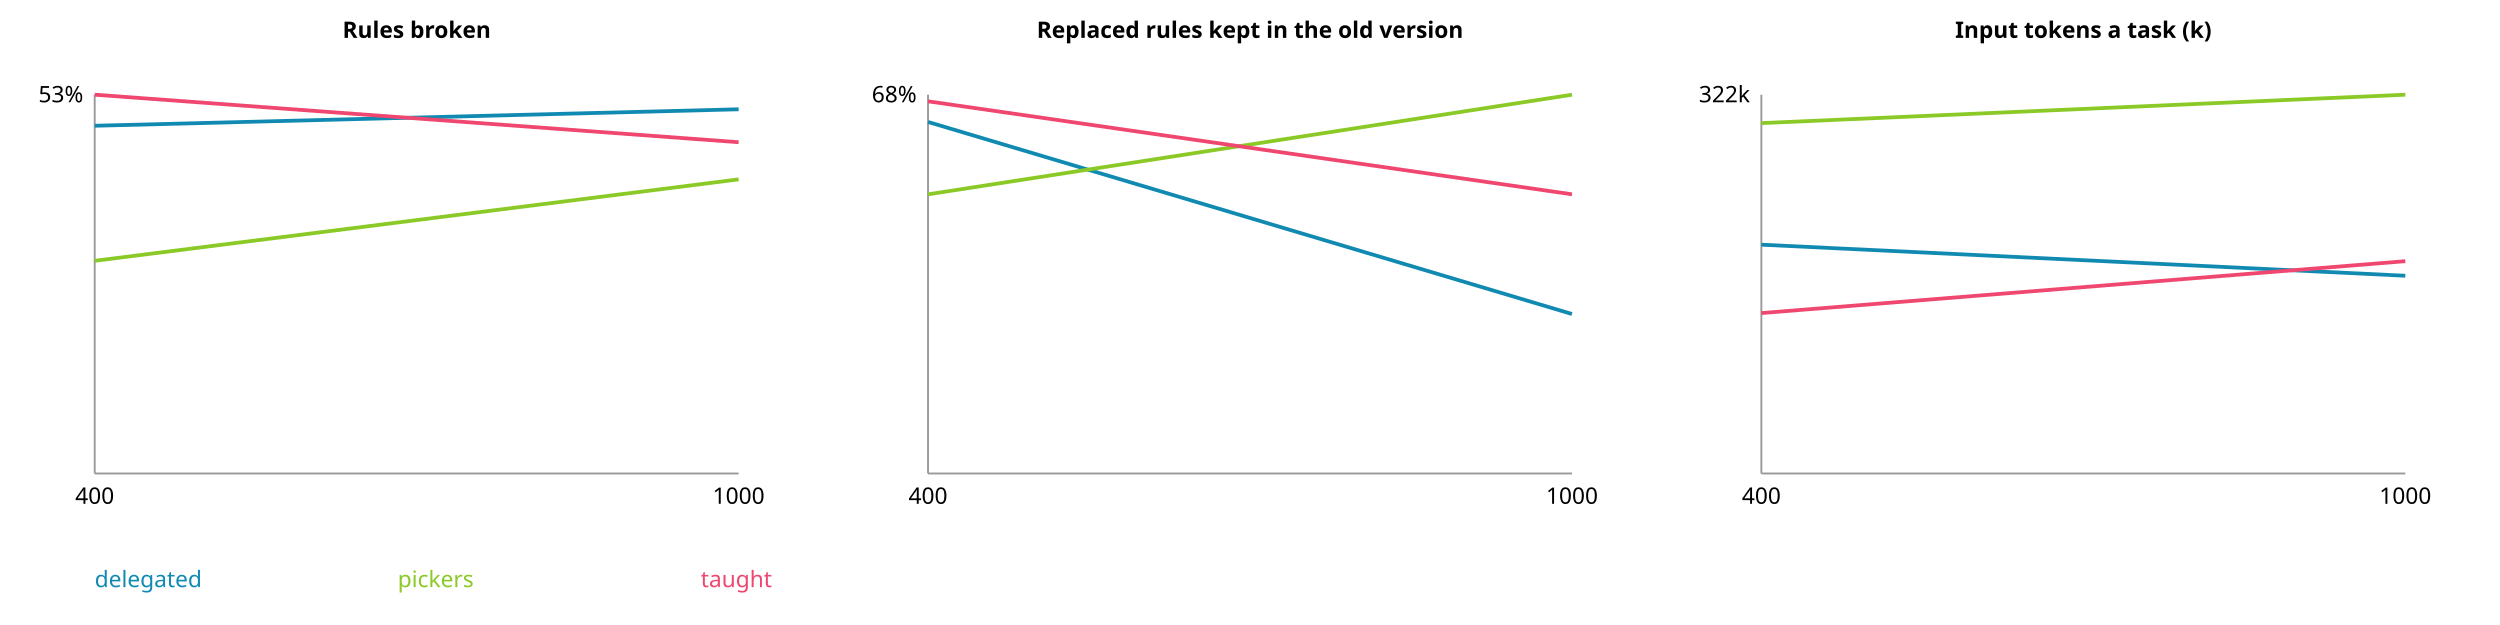
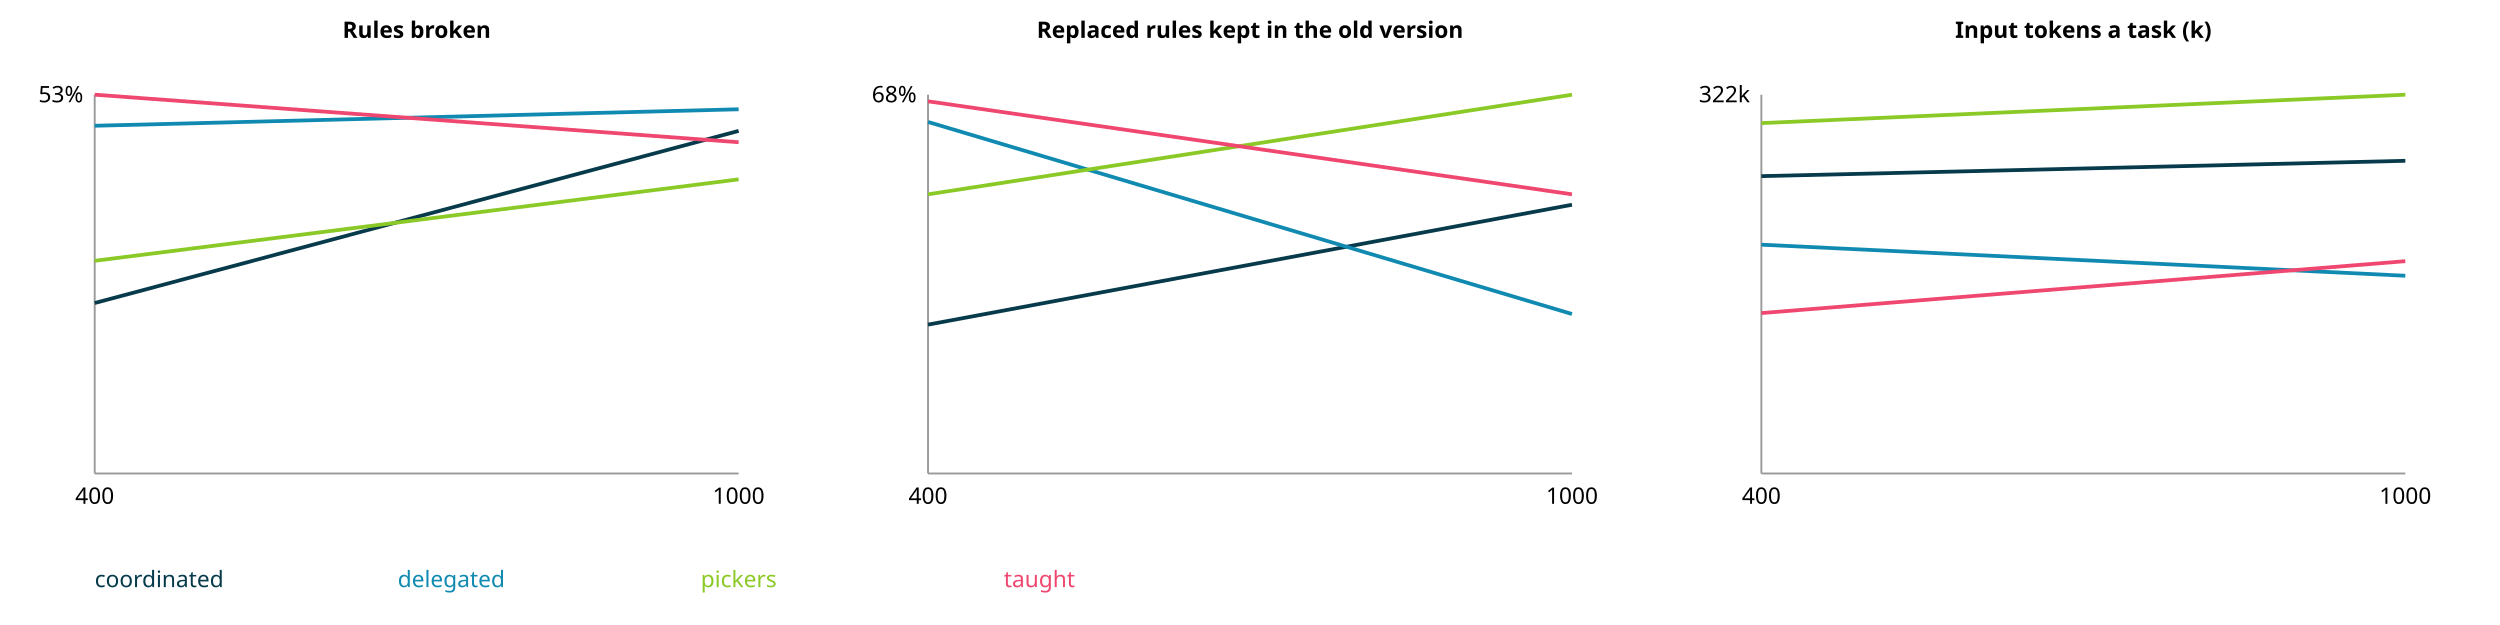
<svg xmlns="http://www.w3.org/2000/svg" width="1320" height="330" font-family="sans-serif" font-size="12">
  <rect width="100%" height="100%" fill="white" />
  <text x="220.0" y="20" text-anchor="middle" font-weight="bold">Rules broken</text>
  <line x1="50" y1="250" x2="390" y2="250" stroke="#999" />
  <line x1="50" y1="50" x2="50" y2="250" stroke="#999" />
  <text x="44" y="54" text-anchor="end">53%</text>
  <text x="50.0" y="266" text-anchor="middle">400</text>
  <text x="390.0" y="266" text-anchor="middle">1000</text>
+   <polyline points="50.0,160.0 390.0,69.1" fill="none" stroke="#073b4c" stroke-width="2" />
  <polyline points="50.0,66.4 390.0,57.7" fill="none" stroke="#118ab2" stroke-width="2" />
  <polyline points="50.0,137.7 390.0,94.7" fill="none" stroke="#8ac926" stroke-width="2" />
  <polyline points="50.0,50.0 390.0,75.1" fill="none" stroke="#ef476f" stroke-width="2" />
  <text x="660.0" y="20" text-anchor="middle" font-weight="bold">Replaced rules kept in the old version</text>
  <line x1="490" y1="250" x2="830" y2="250" stroke="#999" />
  <line x1="490" y1="50" x2="490" y2="250" stroke="#999" />
  <text x="484" y="54" text-anchor="end">68%</text>
  <text x="490.0" y="266" text-anchor="middle">400</text>
  <text x="830.0" y="266" text-anchor="middle">1000</text>
+   <polyline points="490.0,171.4 830.0,108.1" fill="none" stroke="#073b4c" stroke-width="2" />
  <polyline points="490.0,64.4 830.0,165.8" fill="none" stroke="#118ab2" stroke-width="2" />
  <polyline points="490.0,102.6 830.0,50.0" fill="none" stroke="#8ac926" stroke-width="2" />
  <polyline points="490.0,53.5 830.0,102.6" fill="none" stroke="#ef476f" stroke-width="2" />
  <text x="1100.0" y="20" text-anchor="middle" font-weight="bold">Input tokens a task (k)</text>
  <line x1="930" y1="250" x2="1270" y2="250" stroke="#999" />
  <line x1="930" y1="50" x2="930" y2="250" stroke="#999" />
  <text x="924" y="54" text-anchor="end">322k</text>
  <text x="930.0" y="266" text-anchor="middle">400</text>
  <text x="1270.0" y="266" text-anchor="middle">1000</text>
+   <polyline points="930.0,93.0 1270.0,84.9" fill="none" stroke="#073b4c" stroke-width="2" />
  <polyline points="930.0,129.2 1270.0,145.6" fill="none" stroke="#118ab2" stroke-width="2" />
  <polyline points="930.0,65.0 1270.0,50.0" fill="none" stroke="#8ac926" stroke-width="2" />
  <polyline points="930.0,165.3 1270.0,137.9" fill="none" stroke="#ef476f" stroke-width="2" />
-   <text x="50" y="310" fill="#118ab2">delegated</text>
-   <text x="210" y="310" fill="#8ac926">pickers</text>
-   <text x="370" y="310" fill="#ef476f">taught</text>
+   <text x="50" y="310" fill="#073b4c">coordinated</text>
+   <text x="210" y="310" fill="#118ab2">delegated</text>
+   <text x="370" y="310" fill="#8ac926">pickers</text>
+   <text x="530" y="310" fill="#ef476f">taught</text>
</svg>
